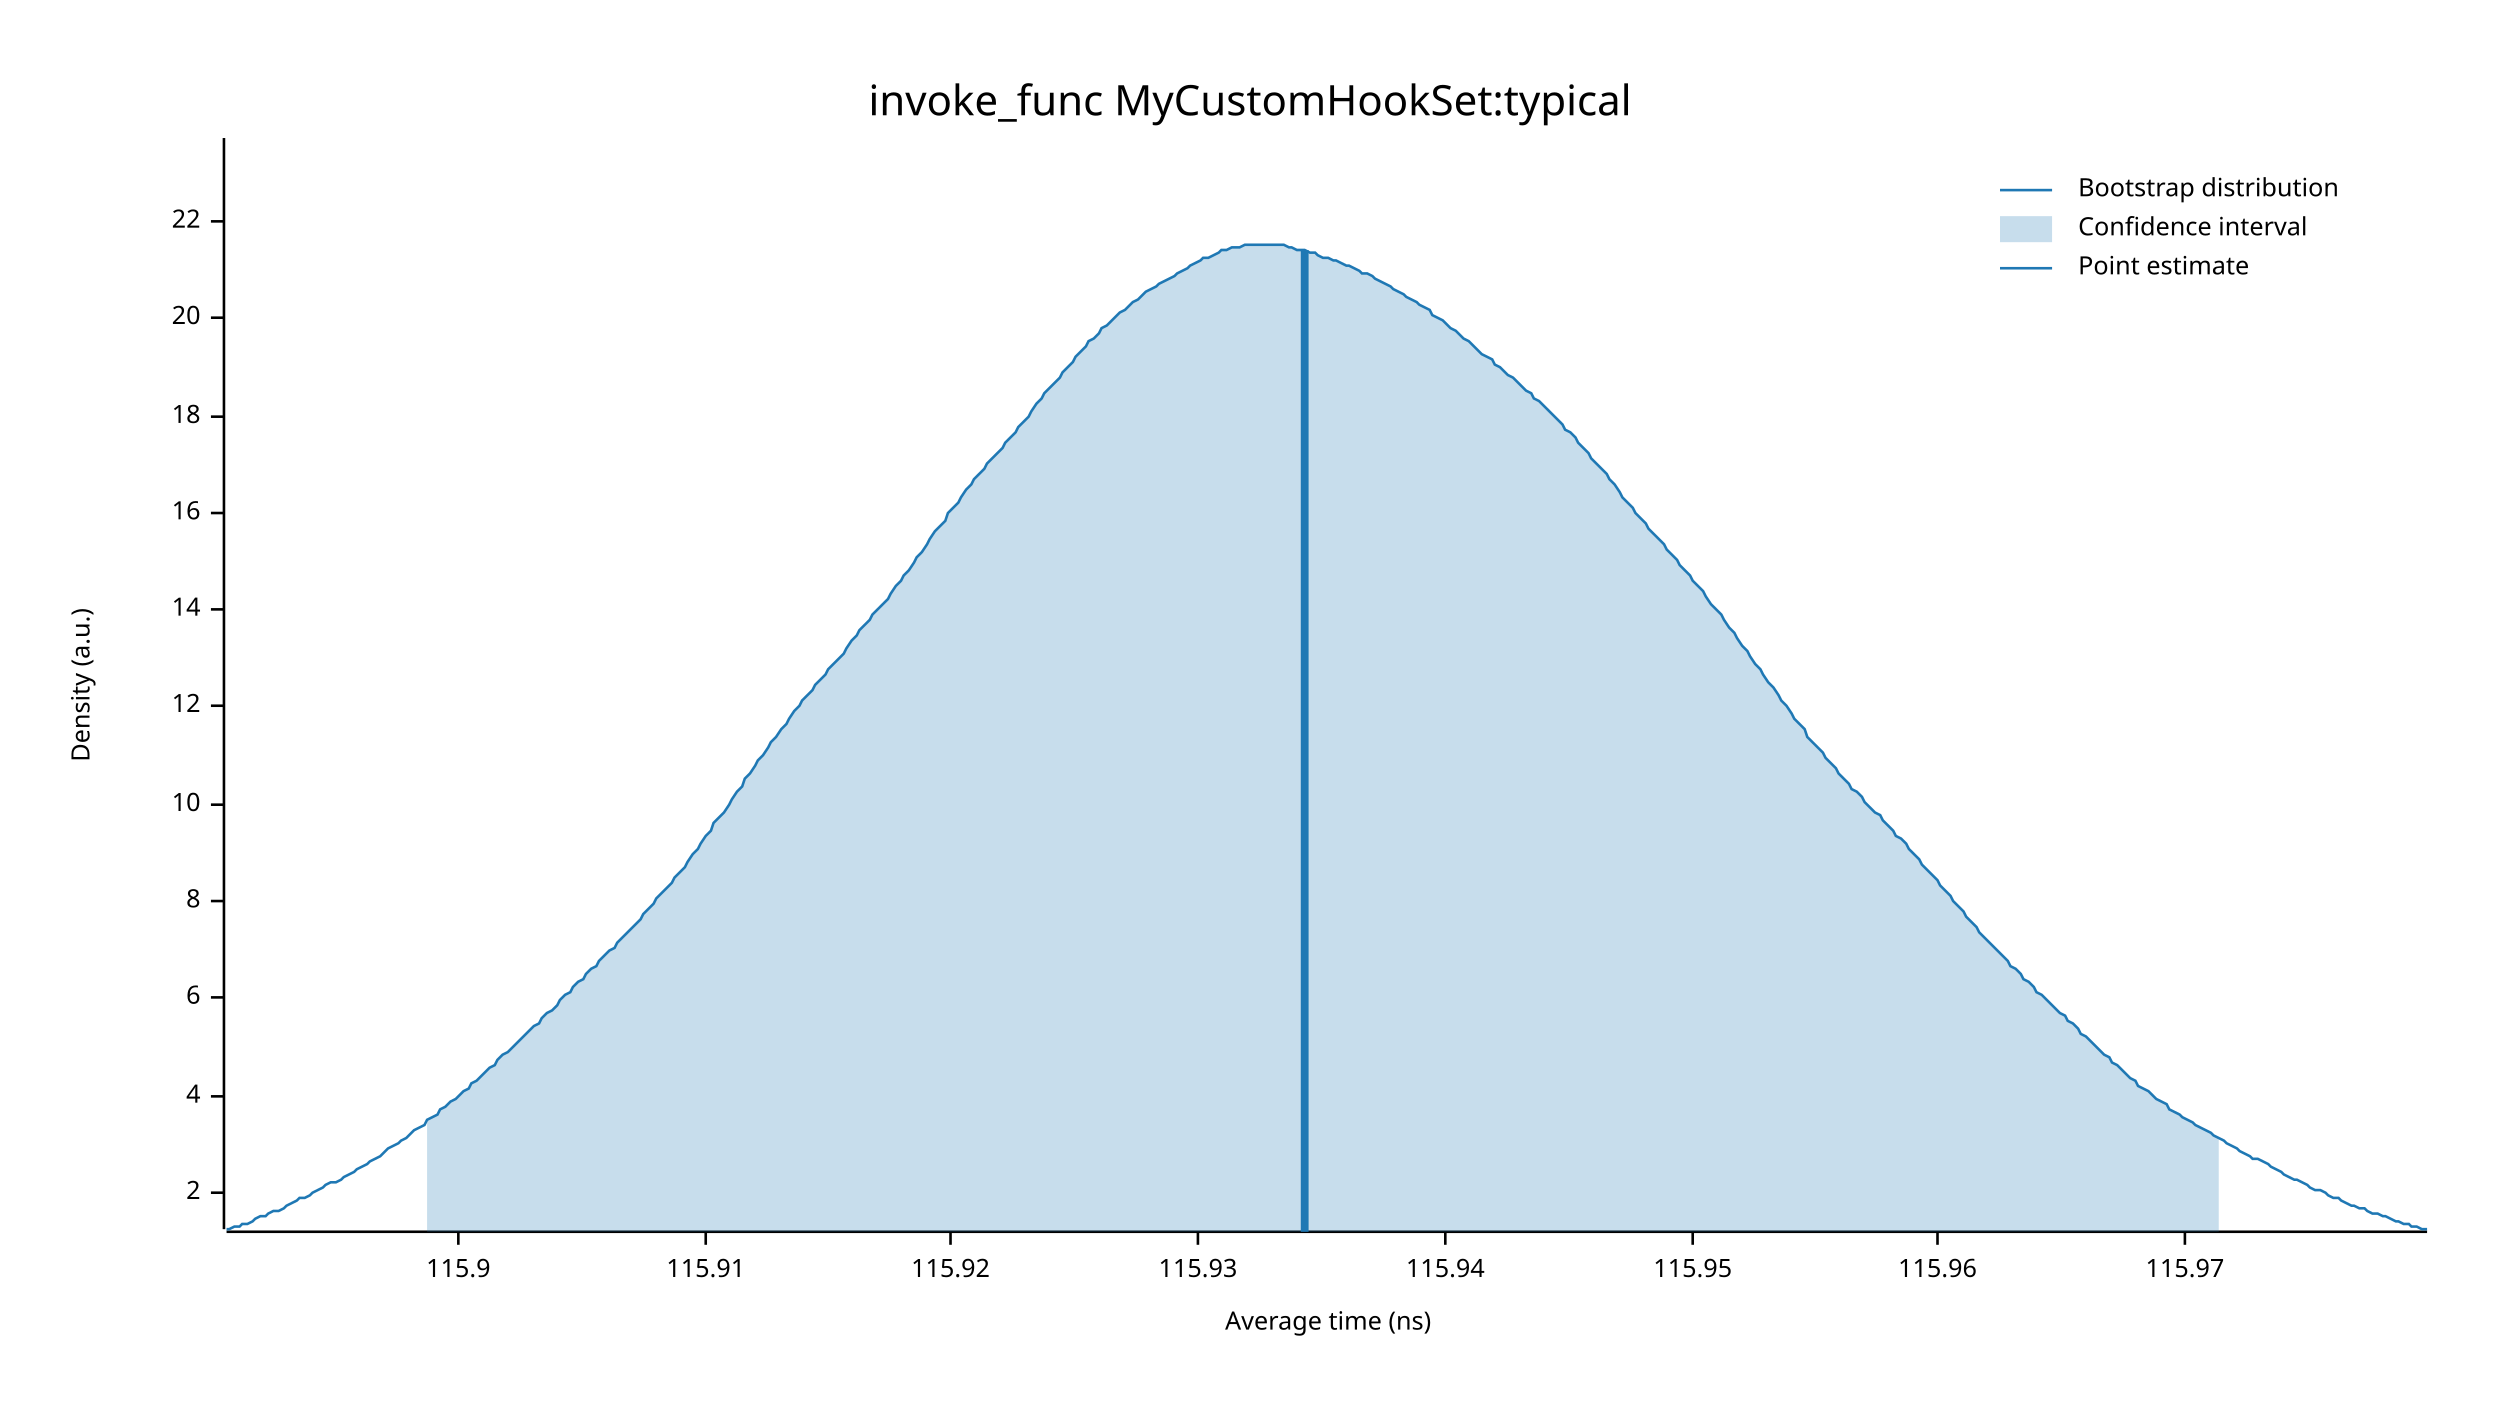
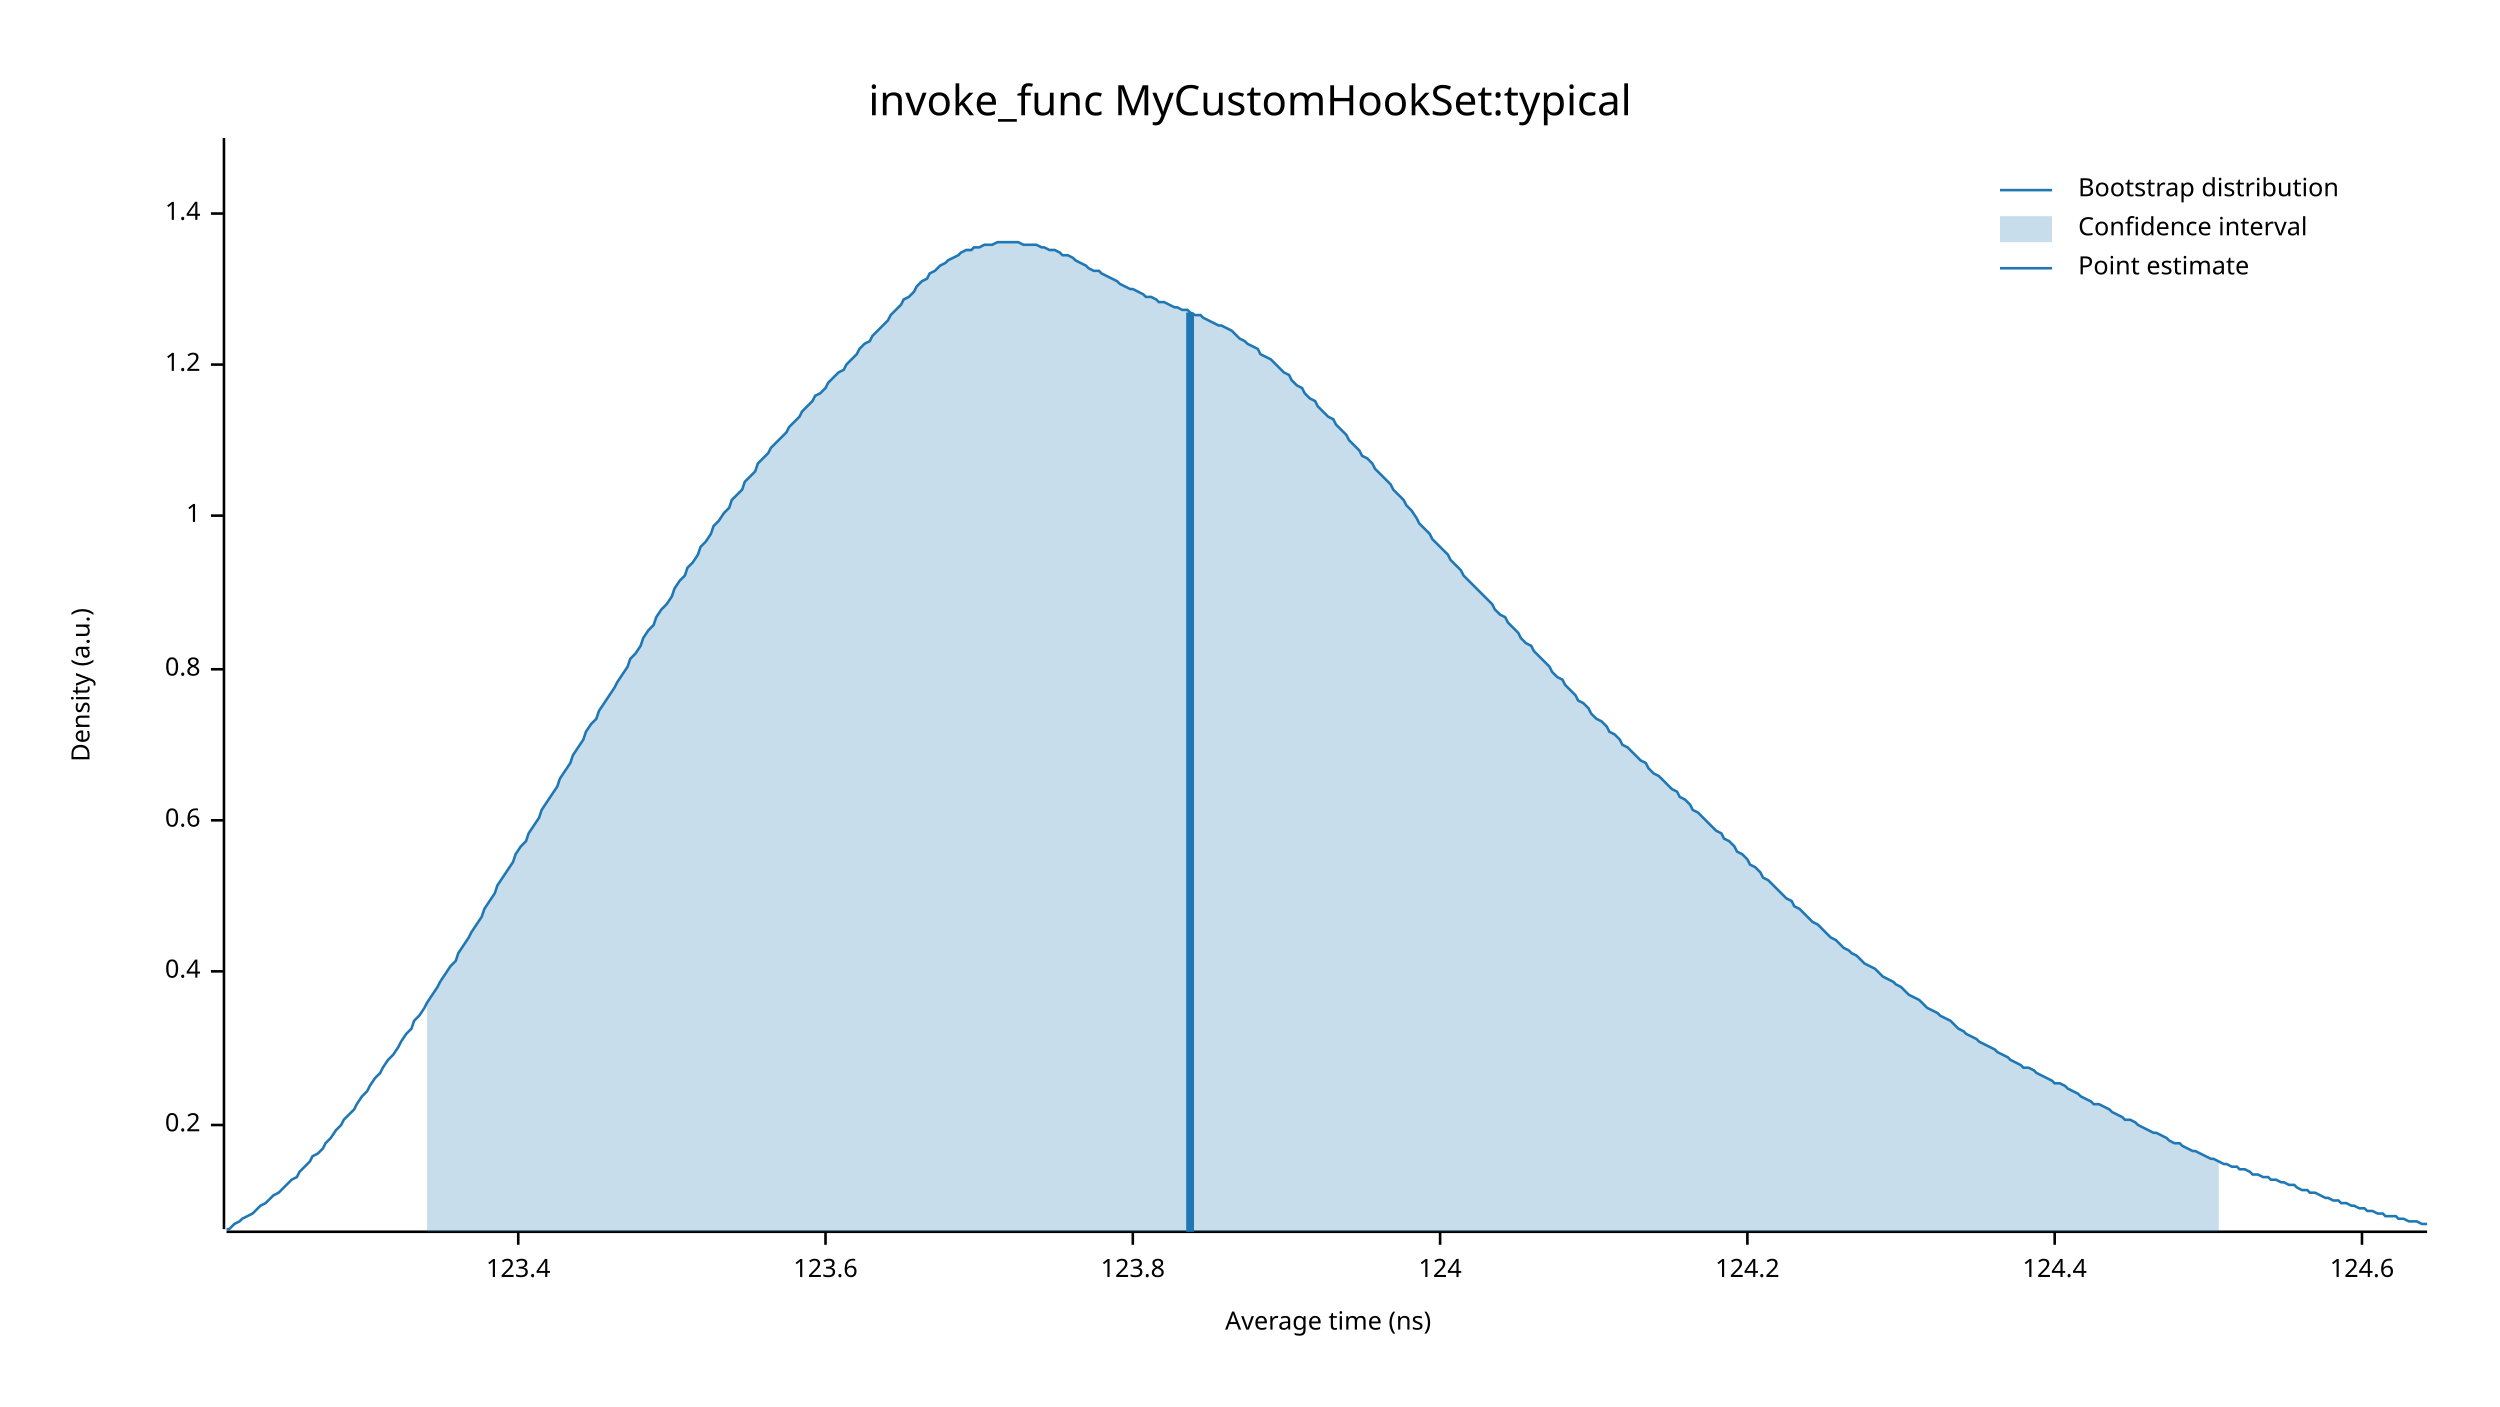
<svg xmlns="http://www.w3.org/2000/svg" width="960" height="540" viewBox="0 0 960 540">
  <text x="480" y="32" dy="0.76em" text-anchor="middle" font-family="sans-serif" font-size="16.129" opacity="1" fill="#000000">
invoke_func MyCustomHookSet:typical
</text>
  <text x="27" y="263" dy="0.76em" text-anchor="middle" font-family="sans-serif" font-size="9.677" opacity="1" fill="#000000" transform="rotate(270, 27, 263)">
Density (a.u.)
</text>
  <text x="510" y="513" dy="-0.5ex" text-anchor="middle" font-family="sans-serif" font-size="9.677" opacity="1" fill="#000000">
Average time (ns)
</text>
  <polyline fill="none" opacity="1" stroke="#000000" stroke-width="1" points="86,53 86,472 " />
-   <text x="77" y="458" dy="0.5ex" text-anchor="end" font-family="sans-serif" font-size="9.677" opacity="1" fill="#000000">
- 2
+   <text x="77" y="432" dy="0.5ex" text-anchor="end" font-family="sans-serif" font-size="9.677" opacity="1" fill="#000000">
+ 0.2
</text>
-   <polyline fill="none" opacity="1" stroke="#000000" stroke-width="1" points="81,458 86,458 " />
-   <text x="77" y="421" dy="0.5ex" text-anchor="end" font-family="sans-serif" font-size="9.677" opacity="1" fill="#000000">
- 4
+   <polyline fill="none" opacity="1" stroke="#000000" stroke-width="1" points="81,432 86,432 " />
+   <text x="77" y="373" dy="0.5ex" text-anchor="end" font-family="sans-serif" font-size="9.677" opacity="1" fill="#000000">
+ 0.4
</text>
-   <polyline fill="none" opacity="1" stroke="#000000" stroke-width="1" points="81,421 86,421 " />
-   <text x="77" y="383" dy="0.5ex" text-anchor="end" font-family="sans-serif" font-size="9.677" opacity="1" fill="#000000">
- 6
+   <polyline fill="none" opacity="1" stroke="#000000" stroke-width="1" points="81,373 86,373 " />
+   <text x="77" y="315" dy="0.5ex" text-anchor="end" font-family="sans-serif" font-size="9.677" opacity="1" fill="#000000">
+ 0.6
</text>
-   <polyline fill="none" opacity="1" stroke="#000000" stroke-width="1" points="81,383 86,383 " />
-   <text x="77" y="346" dy="0.5ex" text-anchor="end" font-family="sans-serif" font-size="9.677" opacity="1" fill="#000000">
- 8
+   <polyline fill="none" opacity="1" stroke="#000000" stroke-width="1" points="81,315 86,315 " />
+   <text x="77" y="257" dy="0.5ex" text-anchor="end" font-family="sans-serif" font-size="9.677" opacity="1" fill="#000000">
+ 0.8
</text>
-   <polyline fill="none" opacity="1" stroke="#000000" stroke-width="1" points="81,346 86,346 " />
-   <text x="77" y="309" dy="0.5ex" text-anchor="end" font-family="sans-serif" font-size="9.677" opacity="1" fill="#000000">
- 10
+   <polyline fill="none" opacity="1" stroke="#000000" stroke-width="1" points="81,257 86,257 " />
+   <text x="77" y="198" dy="0.5ex" text-anchor="end" font-family="sans-serif" font-size="9.677" opacity="1" fill="#000000">
+ 1
</text>
-   <polyline fill="none" opacity="1" stroke="#000000" stroke-width="1" points="81,309 86,309 " />
-   <text x="77" y="271" dy="0.5ex" text-anchor="end" font-family="sans-serif" font-size="9.677" opacity="1" fill="#000000">
- 12
+   <polyline fill="none" opacity="1" stroke="#000000" stroke-width="1" points="81,198 86,198 " />
+   <text x="77" y="140" dy="0.5ex" text-anchor="end" font-family="sans-serif" font-size="9.677" opacity="1" fill="#000000">
+ 1.2
</text>
-   <polyline fill="none" opacity="1" stroke="#000000" stroke-width="1" points="81,271 86,271 " />
-   <text x="77" y="234" dy="0.5ex" text-anchor="end" font-family="sans-serif" font-size="9.677" opacity="1" fill="#000000">
- 14
+   <polyline fill="none" opacity="1" stroke="#000000" stroke-width="1" points="81,140 86,140 " />
+   <text x="77" y="82" dy="0.5ex" text-anchor="end" font-family="sans-serif" font-size="9.677" opacity="1" fill="#000000">
+ 1.4
</text>
-   <polyline fill="none" opacity="1" stroke="#000000" stroke-width="1" points="81,234 86,234 " />
-   <text x="77" y="197" dy="0.5ex" text-anchor="end" font-family="sans-serif" font-size="9.677" opacity="1" fill="#000000">
- 16
+   <polyline fill="none" opacity="1" stroke="#000000" stroke-width="1" points="81,82 86,82 " />
+   <polyline fill="none" opacity="1" stroke="#000000" stroke-width="1" points="87,473 932,473 " />
+   <text x="199" y="483" dy="0.76em" text-anchor="middle" font-family="sans-serif" font-size="9.677" opacity="1" fill="#000000">
+ 123.4
</text>
-   <polyline fill="none" opacity="1" stroke="#000000" stroke-width="1" points="81,197 86,197 " />
-   <text x="77" y="160" dy="0.5ex" text-anchor="end" font-family="sans-serif" font-size="9.677" opacity="1" fill="#000000">
- 18
+   <polyline fill="none" opacity="1" stroke="#000000" stroke-width="1" points="199,473 199,478 " />
+   <text x="317" y="483" dy="0.76em" text-anchor="middle" font-family="sans-serif" font-size="9.677" opacity="1" fill="#000000">
+ 123.6
</text>
-   <polyline fill="none" opacity="1" stroke="#000000" stroke-width="1" points="81,160 86,160 " />
-   <text x="77" y="122" dy="0.5ex" text-anchor="end" font-family="sans-serif" font-size="9.677" opacity="1" fill="#000000">
- 20
+   <polyline fill="none" opacity="1" stroke="#000000" stroke-width="1" points="317,473 317,478 " />
+   <text x="435" y="483" dy="0.76em" text-anchor="middle" font-family="sans-serif" font-size="9.677" opacity="1" fill="#000000">
+ 123.8
</text>
-   <polyline fill="none" opacity="1" stroke="#000000" stroke-width="1" points="81,122 86,122 " />
-   <text x="77" y="85" dy="0.5ex" text-anchor="end" font-family="sans-serif" font-size="9.677" opacity="1" fill="#000000">
- 22
+   <polyline fill="none" opacity="1" stroke="#000000" stroke-width="1" points="435,473 435,478 " />
+   <text x="553" y="483" dy="0.76em" text-anchor="middle" font-family="sans-serif" font-size="9.677" opacity="1" fill="#000000">
+ 124
</text>
-   <polyline fill="none" opacity="1" stroke="#000000" stroke-width="1" points="81,85 86,85 " />
-   <polyline fill="none" opacity="1" stroke="#000000" stroke-width="1" points="87,473 932,473 " />
-   <text x="176" y="483" dy="0.76em" text-anchor="middle" font-family="sans-serif" font-size="9.677" opacity="1" fill="#000000">
- 115.9
+   <polyline fill="none" opacity="1" stroke="#000000" stroke-width="1" points="553,473 553,478 " />
+   <text x="671" y="483" dy="0.76em" text-anchor="middle" font-family="sans-serif" font-size="9.677" opacity="1" fill="#000000">
+ 124.2
</text>
-   <polyline fill="none" opacity="1" stroke="#000000" stroke-width="1" points="176,473 176,478 " />
-   <text x="271" y="483" dy="0.76em" text-anchor="middle" font-family="sans-serif" font-size="9.677" opacity="1" fill="#000000">
- 115.91
+   <polyline fill="none" opacity="1" stroke="#000000" stroke-width="1" points="671,473 671,478 " />
+   <text x="789" y="483" dy="0.76em" text-anchor="middle" font-family="sans-serif" font-size="9.677" opacity="1" fill="#000000">
+ 124.4
</text>
-   <polyline fill="none" opacity="1" stroke="#000000" stroke-width="1" points="271,473 271,478 " />
-   <text x="365" y="483" dy="0.76em" text-anchor="middle" font-family="sans-serif" font-size="9.677" opacity="1" fill="#000000">
- 115.92
+   <polyline fill="none" opacity="1" stroke="#000000" stroke-width="1" points="789,473 789,478 " />
+   <text x="907" y="483" dy="0.76em" text-anchor="middle" font-family="sans-serif" font-size="9.677" opacity="1" fill="#000000">
+ 124.6
</text>
-   <polyline fill="none" opacity="1" stroke="#000000" stroke-width="1" points="365,473 365,478 " />
-   <text x="460" y="483" dy="0.76em" text-anchor="middle" font-family="sans-serif" font-size="9.677" opacity="1" fill="#000000">
- 115.93
- </text>
-   <polyline fill="none" opacity="1" stroke="#000000" stroke-width="1" points="460,473 460,478 " />
-   <text x="555" y="483" dy="0.76em" text-anchor="middle" font-family="sans-serif" font-size="9.677" opacity="1" fill="#000000">
- 115.94
- </text>
-   <polyline fill="none" opacity="1" stroke="#000000" stroke-width="1" points="555,473 555,478 " />
-   <text x="650" y="483" dy="0.76em" text-anchor="middle" font-family="sans-serif" font-size="9.677" opacity="1" fill="#000000">
- 115.95
- </text>
-   <polyline fill="none" opacity="1" stroke="#000000" stroke-width="1" points="650,473 650,478 " />
-   <text x="744" y="483" dy="0.76em" text-anchor="middle" font-family="sans-serif" font-size="9.677" opacity="1" fill="#000000">
- 115.96
- </text>
-   <polyline fill="none" opacity="1" stroke="#000000" stroke-width="1" points="744,473 744,478 " />
-   <text x="839" y="483" dy="0.76em" text-anchor="middle" font-family="sans-serif" font-size="9.677" opacity="1" fill="#000000">
- 115.97
- </text>
-   <polyline fill="none" opacity="1" stroke="#000000" stroke-width="1" points="839,473 839,478 " />
-   <polyline fill="none" opacity="1" stroke="#1F78B4" stroke-width="1" points="87,472 88,472 90,471 92,471 93,470 95,470 97,469 98,468 100,467 102,467 103,466 105,465 107,465 109,464 110,463 112,462 114,461 115,460 117,460 119,459 120,458 122,457 124,456 125,455 127,454 129,454 131,453 132,452 134,451 136,450 137,449 139,448 141,447 142,446 144,445 146,444 147,443 149,441 151,440 153,439 154,438 156,437 158,435 159,434 161,433 163,432 164,430 166,429 168,428 169,426 171,425 173,423 175,422 176,421 178,419 180,418 181,416 183,415 185,413 186,412 188,410 190,409 191,407 193,405 195,404 197,402 198,401 200,399 202,397 203,396 205,394 207,393 208,391 210,389 212,388 214,386 215,384 217,382 219,381 220,379 222,377 224,376 225,374 227,372 229,371 230,369 232,367 234,365 236,364 237,362 239,360 241,358 242,357 244,355 246,353 247,351 249,349 251,347 252,345 254,343 256,341 258,339 259,337 261,335 263,333 264,331 266,328 268,326 269,324 271,321 273,319 274,316 276,314 278,312 280,309 281,307 283,304 285,302 286,299 288,297 290,294 291,292 293,290 295,287 296,285 298,283 300,280 302,278 303,276 305,273 307,271 308,269 310,267 312,265 313,263 315,261 317,259 318,257 320,255 322,253 324,251 325,249 327,246 329,244 330,242 332,240 334,238 335,236 337,234 339,232 341,230 342,228 344,225 346,223 347,221 349,219 351,216 352,214 354,212 356,209 357,207 359,204 361,202 363,200 364,197 366,195 368,193 369,191 371,188 373,186 374,184 376,182 378,180 379,178 381,176 383,174 385,172 386,170 388,168 390,166 391,164 393,162 395,160 396,158 398,155 400,153 401,151 403,149 405,147 407,145 408,143 410,141 412,139 413,137 415,135 417,133 418,131 420,130 422,128 423,126 425,125 427,123 429,121 430,120 432,119 434,117 435,116 437,115 439,113 440,112 442,111 444,110 445,109 447,108 449,107 451,106 452,105 454,104 456,103 457,102 459,101 461,100 462,99 464,99 466,98 468,97 469,96 471,96 473,95 474,95 476,95 478,94 479,94 481,94 483,94 484,94 486,94 488,94 490,94 491,94 493,94 495,95 496,95 498,96 500,96 501,96 503,97 505,97 506,98 508,99 510,99 512,100 513,100 515,101 517,102 518,102 520,103 522,104 523,105 525,105 527,106 528,107 530,108 532,109 534,110 535,111 537,112 539,113 540,114 542,115 544,116 545,117 547,118 549,119 550,121 552,122 554,123 556,125 557,126 559,127 561,129 562,130 564,131 566,133 567,134 569,136 571,137 573,138 574,140 576,141 578,143 579,144 581,145 583,147 584,148 586,150 588,151 589,153 591,154 593,156 595,158 596,159 598,161 600,163 601,165 603,166 605,168 606,170 608,172 610,174 611,176 613,178 615,180 617,182 618,184 620,186 622,189 623,191 625,193 627,195 628,197 630,199 632,201 633,203 635,205 637,207 639,209 640,211 642,213 644,215 645,217 647,219 649,221 650,223 652,225 654,227 655,229 657,232 659,234 661,236 662,238 664,241 666,243 667,245 669,248 671,250 672,252 674,255 676,257 677,259 679,262 681,264 683,267 684,269 686,271 688,274 689,276 691,278 693,280 694,283 696,285 698,287 700,289 701,291 703,293 705,295 706,297 708,299 710,301 711,303 713,304 715,306 716,308 718,310 720,312 722,313 723,315 725,317 727,319 728,321 730,322 732,324 733,326 735,328 737,330 738,332 740,334 742,336 744,338 745,340 747,342 749,344 750,346 752,348 754,350 755,352 757,354 759,356 760,358 762,360 764,362 766,364 767,365 769,367 771,369 772,371 774,372 776,374 777,376 779,377 781,379 782,381 784,382 786,384 788,386 789,387 791,389 793,390 794,392 796,393 798,395 799,397 801,398 803,400 804,401 806,403 808,405 810,406 811,408 813,409 815,411 816,412 818,414 820,415 821,417 823,418 825,419 827,421 828,422 830,423 832,424 833,426 835,427 837,428 838,429 840,430 842,431 843,432 845,433 847,434 849,435 850,436 852,437 854,438 855,439 857,440 859,441 860,442 862,443 864,444 865,445 867,445 869,446 871,447 872,448 874,449 876,450 877,451 879,452 881,453 882,453 884,454 886,455 887,456 889,457 891,457 893,458 894,459 896,460 898,460 899,461 901,462 903,463 904,463 906,464 908,464 909,465 911,466 913,466 915,467 916,467 918,468 920,469 921,469 923,470 925,470 926,471 928,471 930,472 932,472 " />
-   <polygon opacity="0.25" fill="#1F78B4" points="164,430 166,429 168,428 169,426 171,425 173,423 175,422 176,421 178,419 180,418 181,416 183,415 185,413 186,412 188,410 190,409 191,407 193,405 195,404 197,402 198,401 200,399 202,397 203,396 205,394 207,393 208,391 210,389 212,388 214,386 215,384 217,382 219,381 220,379 222,377 224,376 225,374 227,372 229,371 230,369 232,367 234,365 236,364 237,362 239,360 241,358 242,357 244,355 246,353 247,351 249,349 251,347 252,345 254,343 256,341 258,339 259,337 261,335 263,333 264,331 266,328 268,326 269,324 271,321 273,319 274,316 276,314 278,312 280,309 281,307 283,304 285,302 286,299 288,297 290,294 291,292 293,290 295,287 296,285 298,283 300,280 302,278 303,276 305,273 307,271 308,269 310,267 312,265 313,263 315,261 317,259 318,257 320,255 322,253 324,251 325,249 327,246 329,244 330,242 332,240 334,238 335,236 337,234 339,232 341,230 342,228 344,225 346,223 347,221 349,219 351,216 352,214 354,212 356,209 357,207 359,204 361,202 363,200 364,197 366,195 368,193 369,191 371,188 373,186 374,184 376,182 378,180 379,178 381,176 383,174 385,172 386,170 388,168 390,166 391,164 393,162 395,160 396,158 398,155 400,153 401,151 403,149 405,147 407,145 408,143 410,141 412,139 413,137 415,135 417,133 418,131 420,130 422,128 423,126 425,125 427,123 429,121 430,120 432,119 434,117 435,116 437,115 439,113 440,112 442,111 444,110 445,109 447,108 449,107 451,106 452,105 454,104 456,103 457,102 459,101 461,100 462,99 464,99 466,98 468,97 469,96 471,96 473,95 474,95 476,95 478,94 479,94 481,94 483,94 484,94 486,94 488,94 490,94 491,94 493,94 495,95 496,95 498,96 500,96 501,96 503,97 505,97 506,98 508,99 510,99 512,100 513,100 515,101 517,102 518,102 520,103 522,104 523,105 525,105 527,106 528,107 530,108 532,109 534,110 535,111 537,112 539,113 540,114 542,115 544,116 545,117 547,118 549,119 550,121 552,122 554,123 556,125 557,126 559,127 561,129 562,130 564,131 566,133 567,134 569,136 571,137 573,138 574,140 576,141 578,143 579,144 581,145 583,147 584,148 586,150 588,151 589,153 591,154 593,156 595,158 596,159 598,161 600,163 601,165 603,166 605,168 606,170 608,172 610,174 611,176 613,178 615,180 617,182 618,184 620,186 622,189 623,191 625,193 627,195 628,197 630,199 632,201 633,203 635,205 637,207 639,209 640,211 642,213 644,215 645,217 647,219 649,221 650,223 652,225 654,227 655,229 657,232 659,234 661,236 662,238 664,241 666,243 667,245 669,248 671,250 672,252 674,255 676,257 677,259 679,262 681,264 683,267 684,269 686,271 688,274 689,276 691,278 693,280 694,283 696,285 698,287 700,289 701,291 703,293 705,295 706,297 708,299 710,301 711,303 713,304 715,306 716,308 718,310 720,312 722,313 723,315 725,317 727,319 728,321 730,322 732,324 733,326 735,328 737,330 738,332 740,334 742,336 744,338 745,340 747,342 749,344 750,346 752,348 754,350 755,352 757,354 759,356 760,358 762,360 764,362 766,364 767,365 769,367 771,369 772,371 774,372 776,374 777,376 779,377 781,379 782,381 784,382 786,384 788,386 789,387 791,389 793,390 794,392 796,393 798,395 799,397 801,398 803,400 804,401 806,403 808,405 810,406 811,408 813,409 815,411 816,412 818,414 820,415 821,417 823,418 825,419 827,421 828,422 830,423 832,424 833,426 835,427 837,428 838,429 840,430 842,431 843,432 845,433 847,434 849,435 850,436 852,437 852,473 164,473 " />
-   <polyline fill="none" opacity="1" stroke="#1F78B4" stroke-width="3" points="501,473 501,96 " />
+   <polyline fill="none" opacity="1" stroke="#000000" stroke-width="1" points="907,473 907,478 " />
+   <polyline fill="none" opacity="1" stroke="#1F78B4" stroke-width="1" points="87,472 88,472 90,470 92,469 93,468 95,467 97,466 98,465 100,463 102,462 103,461 105,459 107,458 109,456 110,455 112,453 114,452 115,450 117,448 119,446 120,444 122,443 124,441 125,439 127,437 129,434 131,432 132,430 134,428 136,426 137,424 139,421 141,419 142,417 144,414 146,412 147,410 149,407 151,405 153,402 154,400 156,397 158,395 159,392 161,390 163,387 164,385 166,382 168,379 169,377 171,374 173,371 175,369 176,366 178,363 180,360 181,358 183,355 185,352 186,349 188,346 190,343 191,340 193,337 195,334 197,331 198,328 200,325 202,323 203,320 205,317 207,314 208,311 210,308 212,305 214,302 215,299 217,296 219,293 220,290 222,287 224,284 225,281 227,278 229,276 230,273 232,270 234,267 236,264 237,262 239,259 241,256 242,253 244,251 246,248 247,245 249,242 251,240 252,237 254,234 256,232 258,229 259,226 261,223 263,221 264,218 266,216 268,213 269,210 271,208 273,205 274,202 276,200 278,197 280,195 281,192 283,190 285,188 286,185 288,183 290,181 291,178 293,176 295,174 296,172 298,170 300,168 302,166 303,164 305,162 307,160 308,158 310,156 312,154 313,152 315,151 317,149 318,147 320,145 322,143 324,142 325,140 327,138 329,136 330,134 332,132 334,131 335,129 337,127 339,125 341,123 342,121 344,119 346,117 347,115 349,114 351,112 352,110 354,108 356,107 357,105 359,104 361,102 363,101 364,100 366,99 368,98 369,97 371,96 373,96 374,95 376,95 378,94 379,94 381,94 383,93 385,93 386,93 388,93 390,93 391,93 393,94 395,94 396,94 398,94 400,95 401,95 403,96 405,96 407,97 408,98 410,98 412,99 413,100 415,101 417,102 418,103 420,104 422,104 423,105 425,106 427,107 429,108 430,109 432,110 434,111 435,111 437,112 439,113 440,114 442,114 444,115 445,116 447,116 449,117 451,118 452,118 454,119 456,119 457,120 459,121 461,121 462,122 464,123 466,124 468,125 469,125 471,126 473,127 474,128 476,130 478,131 479,132 481,133 483,134 484,136 486,137 488,138 490,140 491,141 493,143 495,144 496,146 498,148 500,149 501,151 503,153 505,154 506,156 508,158 510,160 512,161 513,163 515,165 517,167 518,169 520,171 522,173 523,175 525,176 527,178 528,180 530,182 532,184 534,186 535,188 537,190 539,192 540,194 542,196 544,199 545,201 547,203 549,205 550,207 552,209 554,211 556,213 557,215 559,217 561,219 562,221 564,223 566,225 567,226 569,228 571,230 573,232 574,234 576,236 578,237 579,239 581,241 583,243 584,245 586,247 588,248 589,250 591,252 593,254 595,256 596,258 598,260 600,261 601,263 603,265 605,267 606,269 608,270 610,272 611,274 613,276 615,277 617,279 618,281 620,282 622,284 623,286 625,287 627,289 628,290 630,292 632,293 633,295 635,297 637,298 639,300 640,301 642,303 644,304 645,306 647,307 649,309 650,311 652,312 654,314 655,315 657,317 659,319 661,320 662,322 664,323 666,325 667,327 669,328 671,330 672,332 674,333 676,335 677,337 679,338 681,340 683,342 684,343 686,345 688,346 689,348 691,349 693,351 694,352 696,354 698,355 700,357 701,358 703,360 705,361 706,362 708,364 710,365 711,366 713,367 715,369 716,370 718,371 720,372 722,374 723,375 725,376 727,377 728,378 730,379 732,381 733,382 735,383 737,384 738,385 740,387 742,388 744,389 745,390 747,391 749,392 750,393 752,395 754,396 755,397 757,398 759,399 760,400 762,401 764,402 766,403 767,404 769,405 771,406 772,407 774,408 776,409 777,410 779,410 781,411 782,412 784,413 786,414 788,415 789,416 791,416 793,417 794,418 796,419 798,420 799,421 801,422 803,423 804,424 806,424 808,425 810,426 811,427 813,428 815,429 816,430 818,430 820,431 821,432 823,433 825,434 827,435 828,435 830,436 832,437 833,438 835,439 837,439 838,440 840,441 842,442 843,442 845,443 847,444 849,445 850,445 852,446 854,447 855,447 857,448 859,448 860,449 862,449 864,450 865,451 867,451 869,452 871,452 872,453 874,453 876,454 877,454 879,455 881,455 882,456 884,457 886,457 887,458 889,458 891,459 893,460 894,460 896,461 898,461 899,462 901,462 903,463 904,463 906,464 908,464 909,465 911,465 913,466 915,466 916,467 918,467 920,467 921,468 923,468 925,469 926,469 928,469 930,470 932,470 " />
+   <polygon opacity="0.25" fill="#1F78B4" points="164,385 166,382 168,379 169,377 171,374 173,371 175,369 176,366 178,363 180,360 181,358 183,355 185,352 186,349 188,346 190,343 191,340 193,337 195,334 197,331 198,328 200,325 202,323 203,320 205,317 207,314 208,311 210,308 212,305 214,302 215,299 217,296 219,293 220,290 222,287 224,284 225,281 227,278 229,276 230,273 232,270 234,267 236,264 237,262 239,259 241,256 242,253 244,251 246,248 247,245 249,242 251,240 252,237 254,234 256,232 258,229 259,226 261,223 263,221 264,218 266,216 268,213 269,210 271,208 273,205 274,202 276,200 278,197 280,195 281,192 283,190 285,188 286,185 288,183 290,181 291,178 293,176 295,174 296,172 298,170 300,168 302,166 303,164 305,162 307,160 308,158 310,156 312,154 313,152 315,151 317,149 318,147 320,145 322,143 324,142 325,140 327,138 329,136 330,134 332,132 334,131 335,129 337,127 339,125 341,123 342,121 344,119 346,117 347,115 349,114 351,112 352,110 354,108 356,107 357,105 359,104 361,102 363,101 364,100 366,99 368,98 369,97 371,96 373,96 374,95 376,95 378,94 379,94 381,94 383,93 385,93 386,93 388,93 390,93 391,93 393,94 395,94 396,94 398,94 400,95 401,95 403,96 405,96 407,97 408,98 410,98 412,99 413,100 415,101 417,102 418,103 420,104 422,104 423,105 425,106 427,107 429,108 430,109 432,110 434,111 435,111 437,112 439,113 440,114 442,114 444,115 445,116 447,116 449,117 451,118 452,118 454,119 456,119 457,120 459,121 461,121 462,122 464,123 466,124 468,125 469,125 471,126 473,127 474,128 476,130 478,131 479,132 481,133 483,134 484,136 486,137 488,138 490,140 491,141 493,143 495,144 496,146 498,148 500,149 501,151 503,153 505,154 506,156 508,158 510,160 512,161 513,163 515,165 517,167 518,169 520,171 522,173 523,175 525,176 527,178 528,180 530,182 532,184 534,186 535,188 537,190 539,192 540,194 542,196 544,199 545,201 547,203 549,205 550,207 552,209 554,211 556,213 557,215 559,217 561,219 562,221 564,223 566,225 567,226 569,228 571,230 573,232 574,234 576,236 578,237 579,239 581,241 583,243 584,245 586,247 588,248 589,250 591,252 593,254 595,256 596,258 598,260 600,261 601,263 603,265 605,267 606,269 608,270 610,272 611,274 613,276 615,277 617,279 618,281 620,282 622,284 623,286 625,287 627,289 628,290 630,292 632,293 633,295 635,297 637,298 639,300 640,301 642,303 644,304 645,306 647,307 649,309 650,311 652,312 654,314 655,315 657,317 659,319 661,320 662,322 664,323 666,325 667,327 669,328 671,330 672,332 674,333 676,335 677,337 679,338 681,340 683,342 684,343 686,345 688,346 689,348 691,349 693,351 694,352 696,354 698,355 700,357 701,358 703,360 705,361 706,362 708,364 710,365 711,366 713,367 715,369 716,370 718,371 720,372 722,374 723,375 725,376 727,377 728,378 730,379 732,381 733,382 735,383 737,384 738,385 740,387 742,388 744,389 745,390 747,391 749,392 750,393 752,395 754,396 755,397 757,398 759,399 760,400 762,401 764,402 766,403 767,404 769,405 771,406 772,407 774,408 776,409 777,410 779,410 781,411 782,412 784,413 786,414 788,415 789,416 791,416 793,417 794,418 796,419 798,420 799,421 801,422 803,423 804,424 806,424 808,425 810,426 811,427 813,428 815,429 816,430 818,430 820,431 821,432 823,433 825,434 827,435 828,435 830,436 832,437 833,438 835,439 837,439 838,440 840,441 842,442 843,442 845,443 847,444 849,445 850,445 852,446 852,473 164,473 " />
+   <polyline fill="none" opacity="1" stroke="#1F78B4" stroke-width="3" points="457,473 457,120 " />
  <text x="798" y="68" dy="0.76em" text-anchor="start" font-family="sans-serif" font-size="9.677" opacity="1" fill="#000000">
Bootstrap distribution
</text>
  <text x="798" y="83" dy="0.76em" text-anchor="start" font-family="sans-serif" font-size="9.677" opacity="1" fill="#000000">
Confidence interval
</text>
  <text x="798" y="98" dy="0.76em" text-anchor="start" font-family="sans-serif" font-size="9.677" opacity="1" fill="#000000">
Point estimate
</text>
  <polyline fill="none" opacity="1" stroke="#1F78B4" stroke-width="1" points="768,73 788,73 " />
  <rect x="768" y="83" width="20" height="10" opacity="0.25" fill="#1F78B4" stroke="none" />
  <polyline fill="none" opacity="1" stroke="#1F78B4" stroke-width="1" points="768,103 788,103 " />
</svg>
